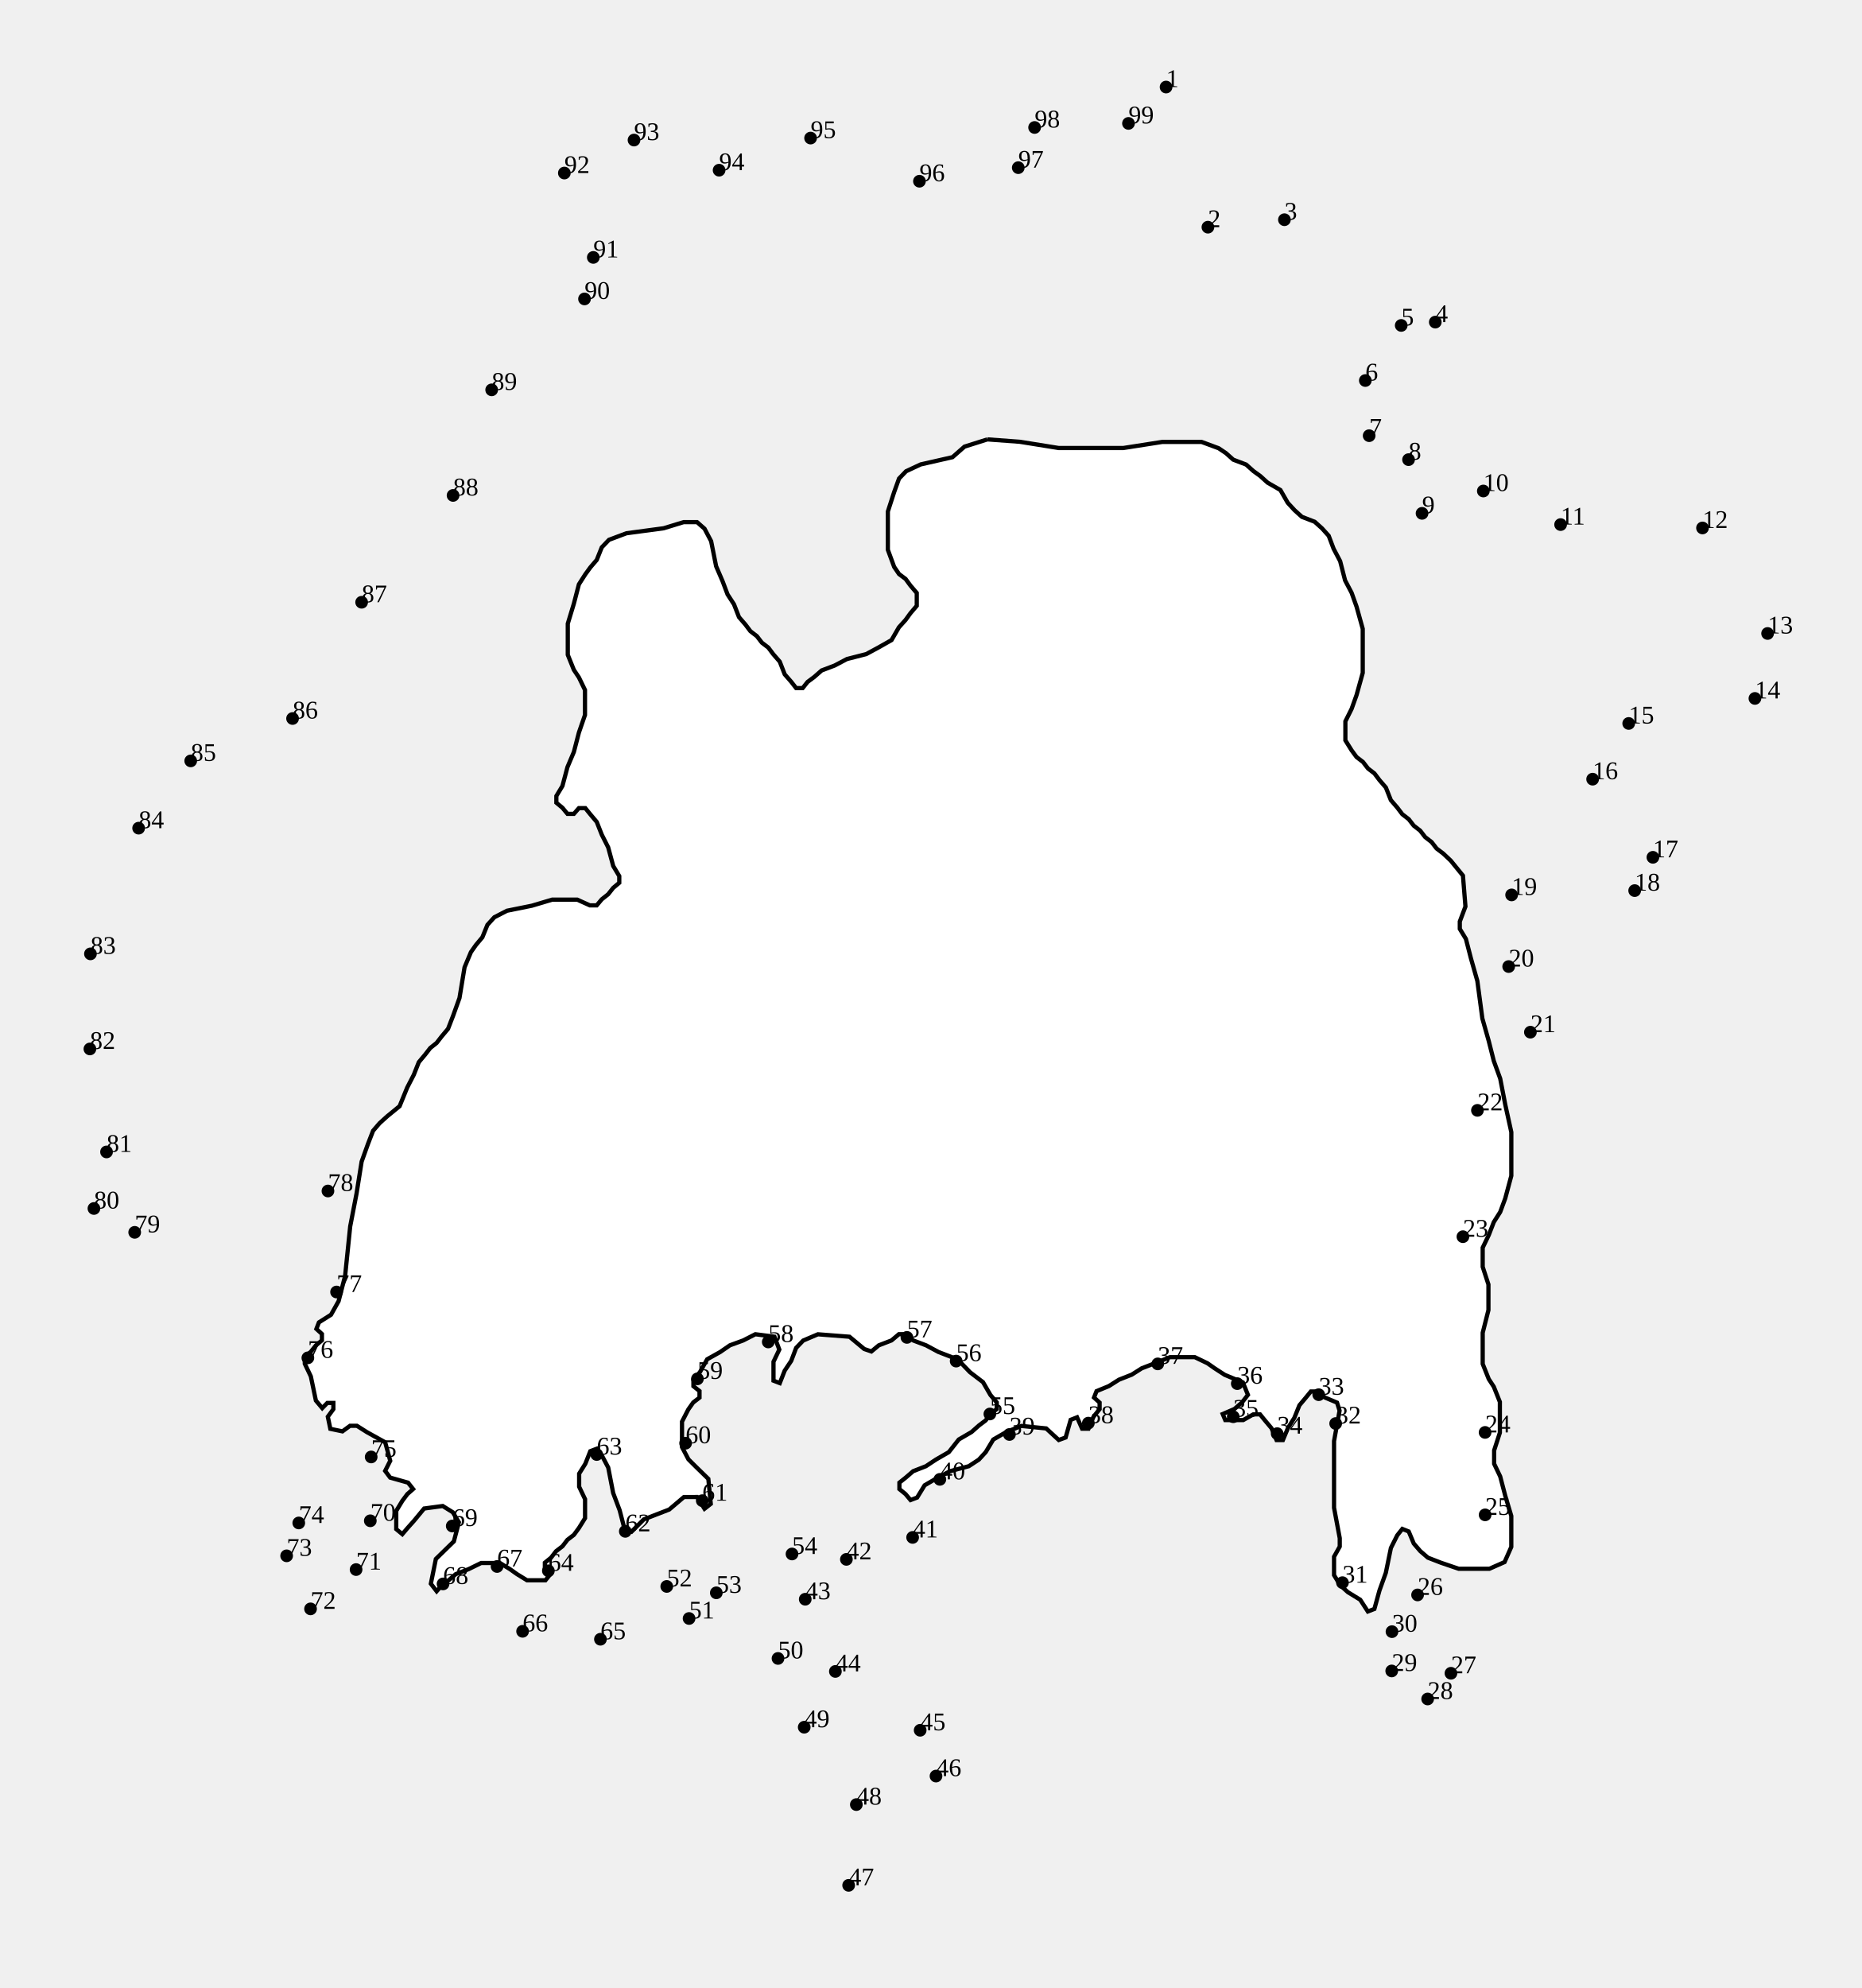
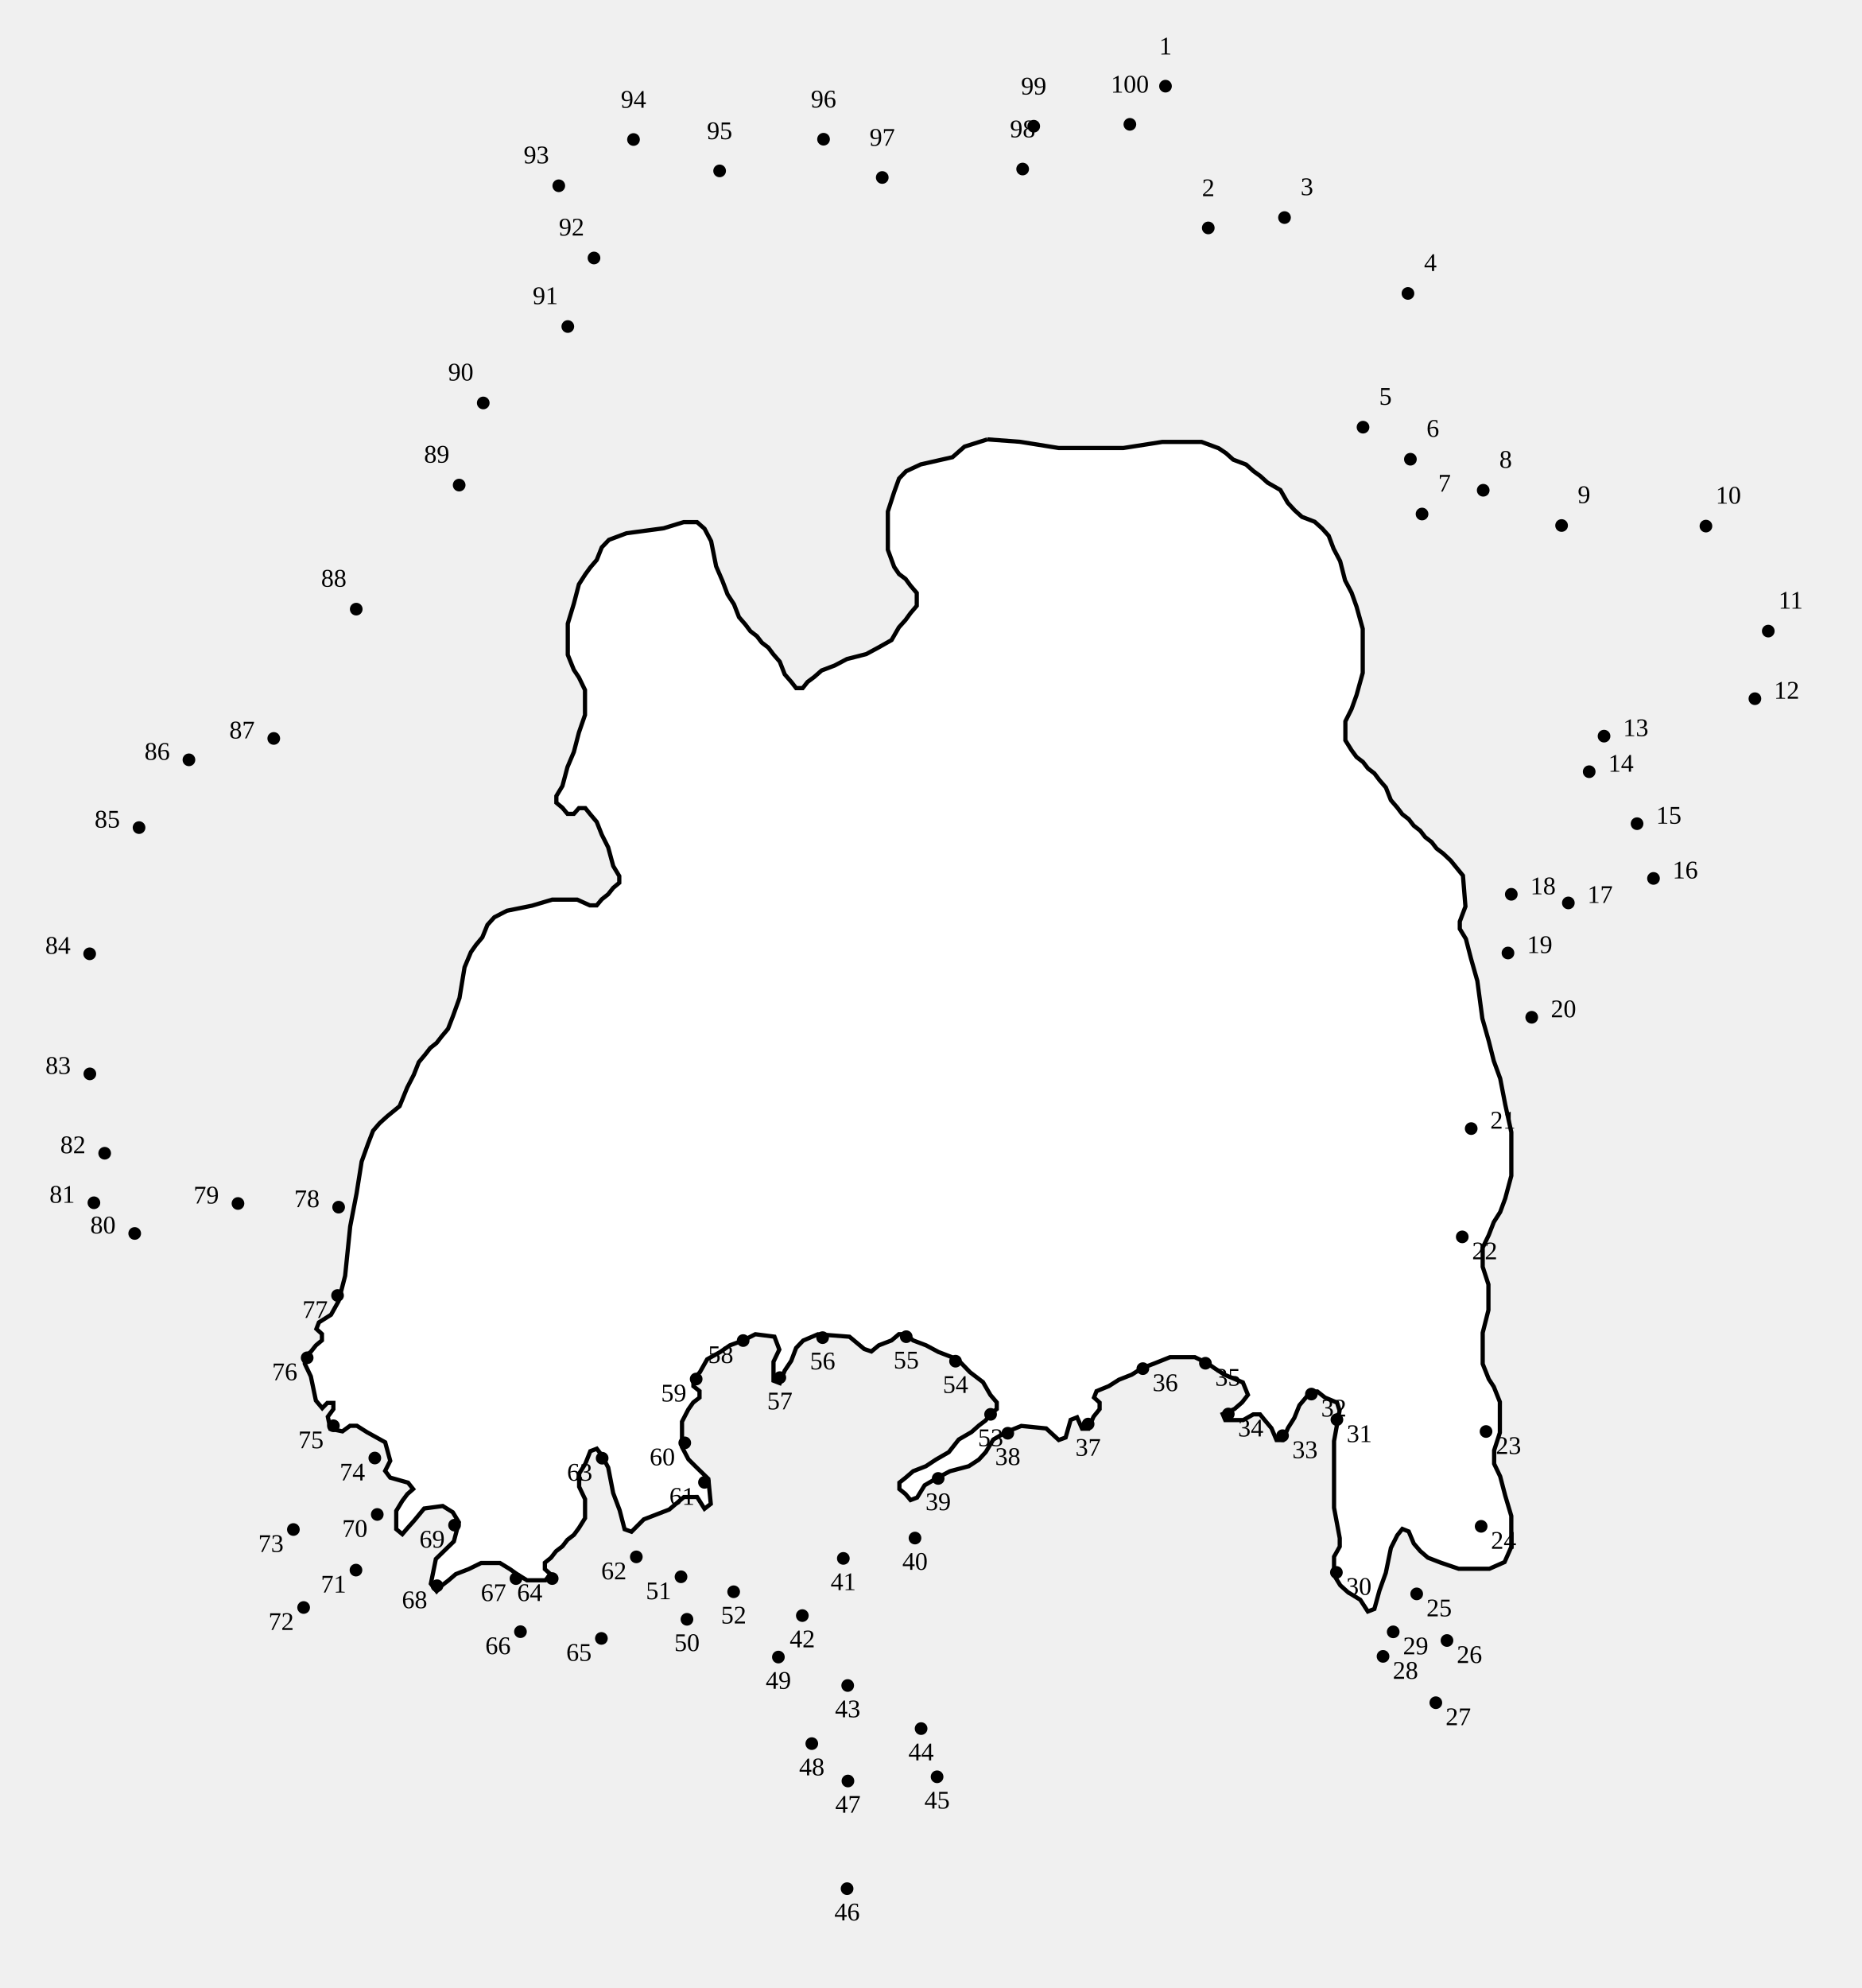
<svg xmlns="http://www.w3.org/2000/svg" baseProfile="full" height="939.459px" version="1.1" width="880px">
  <defs />
  <polyline fill="#FFFFFF" id="month201609" points="466.705,207.635 482.058,208.771 500.363,211.711 530.975,211.71 549.379,208.833 567.933,208.834 575.999,211.821 579.444,214.127 582.909,217.224 588.981,219.534 592.448,222.627 595.66,224.941 599.134,228.092 605.188,231.568 608.666,237.618 611.874,241.099 615.358,244.243 621.396,246.568 624.884,249.711 628.025,253.203 630.354,259.356 633.429,265.183 635.761,274.274 638.833,280.109 641.167,286.641 644.104,297.157 644.104,317.969 641.17,328.495 638.83,335.02 635.901,340.879 635.902,349.861 638.828,354.551 641.174,357.744 644.231,360.093 646.581,363.149 649.635,365.501 651.987,368.623 655.039,372.153 657.394,378.115 660.443,381.649 662.801,384.767 665.847,387.126 668.207,390.171 671.252,392.532 673.614,395.575 676.656,397.939 679.021,400.98 682.133,403.347 685.682,406.676 691.467,413.778 692.651,428.38 689.98,435.486 689.982,438.961 692.869,443.708 695.241,452.881 698.273,463.56 700.647,481.301 703.677,491.988 706.053,501.374 709.082,509.697 711.458,521.958 714.334,535.038 714.334,555.616 711.46,566.324 709.08,572.751 706.056,577.518 703.675,583.64 700.805,589.599 700.804,598.664 703.519,607.01 703.519,619.091 700.807,629.824 700.808,644.534 703.672,651.696 706.058,655.332 708.92,662.498 708.921,677.038 706.215,685.398 706.217,691.741 709.076,697.719 711.465,706.842 714.322,716.403 714.32,731.004 711.149,738.176 703.975,741.346 689.46,741.348 681.088,738.493 674.907,736.1 671.315,733.009 668.225,729.42 665.83,723.713 662.819,722.519 660.424,725.53 657.414,731.514 655.019,743.24 652.008,751.618 649.613,760.332 646.523,761.531 642.931,755.986 637.069,752.394 633.478,749.147 630.547,744.356 630.546,735.644 633.238,730.848 633.238,726.887 630.545,712.518 630.545,680.995 633.159,666.627 631.96,662.825 626.257,660.425 622.666,657.573 619.576,657.574 617.181,660.505 614.17,664.096 611.776,670.039 608.765,674.824 606.371,680.532 603.359,680.533 600.965,674.903 597.953,671.316 595.559,668.382 592.389,668.38 587.608,671.08 579.116,671.079 577.92,668.221 583.479,665.831 587.06,662.738 589.842,659.154 587.455,653.278 578.873,649.695 574.096,646.6 570.691,644.213 564.723,641.349 553.035,641.349 545.877,644.213 539.684,646.598 534.912,649.618 528.871,652.003 524.105,655.024 518.288,657.408 517.096,660.431 519.739,662.813 519.738,665.913 516.865,669.481 514.486,675.156 511.459,675.159 509.082,669.779 506.053,670.966 503.676,679.308 500.423,680.495 494.489,675.027 482.731,673.843 475.615,676.727 469.473,680.282 465.915,686.206 462.66,689.76 457.923,692.87 449.028,695.238 443.113,698.349 437.032,701.895 433.485,707.691 430.371,708.873 428.009,706.044 425.106,703.685 425.106,700.639 428.082,698.28 431.617,695.232 437.645,692.876 442.354,689.756 448.458,686.226 453.162,680.258 459.203,676.732 462.727,673.607 465.853,671.259 468.199,668.2 471.125,665.854 471.125,662.726 468.131,659.212 464.619,653.151 458.489,648.472 452.644,642.403 443.569,638.898 437.731,635.762 431.587,633.429 428.088,630.483 424.885,630.483 421.392,633.431 415.362,635.757 411.872,638.65 408.481,637.49 401.516,631.695 386.585,630.535 379.627,633.497 376.295,636.972 373.978,643.091 370.886,647.717 368.575,653.609 365.597,652.456 365.595,643.518 368.346,637.753 366.042,631.666 357.023,630.513 351.271,633.445 345.001,635.744 340.407,638.908 334.241,642.349 330.8,648.459 327.749,651.904 327.749,655.066 330.626,657.367 330.625,660.47 327.639,662.775 325.333,666.05 322.354,671.822 322.356,683.848 325.391,689.627 328.861,693.078 334.798,698.867 335.955,710.672 332.989,712.988 329.508,707.434 323.279,707.437 316.307,713.352 304.302,718.001 298.486,723.839 295.22,722.672 292.888,713.701 289.815,705.541 287.481,693.513 284.411,687.678 282.074,684.611 279.007,685.781 276.668,691.715 273.738,696.396 273.738,702.589 276.531,708.449 276.529,717.426 273.605,722.119 271.258,725.311 268.202,727.662 265.851,730.716 262.798,733.068 260.445,736.12 257.535,738.475 257.533,741.524 260.16,743.881 257.8,746.786 249.087,746.786 244.367,743.883 241.038,741.522 236.311,738.624 227.403,738.624 221.491,741.521 215.413,743.886 211.862,746.924 208.753,749.29 206.385,751.96 203.644,748.403 206.014,736.708 214.523,728.408 216.892,719.386 214.009,714.639 209.261,711.685 200.471,712.872 195.719,718.63 192.541,722.193 190.163,724.993 187.288,722.614 187.289,713.992 190.162,709.232 192.54,706.057 195.258,703.673 192.876,700.651 184.423,698.266 182.039,695.092 184.446,690.322 182.058,681.571 173.463,676.801 168.691,673.783 165.441,673.78 161.86,676.41 156.137,675.215 154.942,669.493 157.569,665.912 157.567,662.975 154.708,662.971 152.318,665.438 149.304,661.851 146.913,650.424 144.057,644.446 144.057,641.198 146.913,638.803 149.304,635.791 152.158,633.398 152.159,630.386 149.543,627.992 150.74,624.901 156.446,621.306 160.037,614.889 163.126,602.917 165.522,579.546 168.532,563.983 170.927,548.932 173.937,540.547 176.333,534.369 179.423,530.773 183.015,527.525 188.876,522.734 192.469,513.942 195.558,507.955 197.955,501.935 200.964,498.342 203.36,495.252 206.37,492.856 208.765,489.767 211.775,486.172 214.17,479.993 217.181,471.614 219.576,457.114 222.587,449.931 224.981,446.525 227.992,442.933 230.388,437.067 233.636,433.477 239.618,430.386 251.433,427.994 260.999,425.138 272.817,425.137 278.797,427.837 282.046,427.836 284.439,424.978 287.453,422.589 289.842,419.573 292.703,417.183 292.703,414.011 289.842,409.235 287.455,400.415 284.437,394.448 282.05,388.411 279.031,384.832 276.645,381.888 273.625,381.887 271.24,384.601 268.219,384.6 265.837,381.731 262.966,379.348 262.965,376.173 265.838,371.412 268.217,362.488 271.243,355.35 273.621,346.194 276.498,337.874 276.499,326.059 273.619,320.117 271.246,316.566 268.363,309.443 268.362,294.728 271.247,285.24 273.618,276.138 276.653,271.395 279.022,268.139 282.059,264.586 284.429,258.656 287.828,255.106 296.104,251.994 313.704,249.63 323.155,246.73 329.457,246.731 333.001,249.845 336.117,255.742 338.476,267.577 341.524,274.648 343.88,280.887 346.931,285.597 349.285,291.632 352.338,295.16 354.689,298.284 357.744,300.634 360.093,303.691 363.151,306.038 365.497,309.165 368.558,312.681 370.901,318.673 373.965,322.184 376.305,325.184 379.372,325.186 381.709,322.248 384.844,319.914 388.344,316.842 394.49,314.51 400.316,311.435 409.417,309.106 415.236,305.965 421.396,302.477 424.883,296.439 428.028,292.955 430.349,289.748 433.313,286.269 433.314,280.215 430.346,276.741 428.033,273.589 424.939,271.276 422.63,267.888 419.649,259.811 419.648,241.742 422.632,232.523 424.936,226.144 428.265,222.691 435.16,219.472 450.199,216.051 455.878,211.063 466.705,207.635" stroke="#000000" stroke-width="2" />
  <g id="month199609">
-     <circle cx="551.152" cy="41.138" r="3" />
-     <circle cx="570.931" cy="107.354" r="3" />
-     <circle cx="607.094" cy="103.832" r="3" />
-     <circle cx="678.396" cy="152.221" r="3" />
-     <circle cx="662.296" cy="153.789" r="3" />
-     <circle cx="645.333" cy="179.821" r="3" />
-     <circle cx="647.14" cy="205.887" r="3" />
-     <circle cx="665.762" cy="217.208" r="3" />
-     <circle cx="672.141" cy="242.589" r="3" />
-     <circle cx="701.11" cy="232.034" r="3" />
-     <circle cx="737.633" cy="247.898" r="3" />
-     <circle cx="804.702" cy="249.495" r="3" />
-     <circle cx="835.469" cy="299.357" r="3" />
-     <circle cx="829.478" cy="330.051" r="3" />
-     <circle cx="769.817" cy="341.881" r="3" />
-     <circle cx="752.769" cy="368.21" r="3" />
-     <circle cx="781.258" cy="405.137" r="3" />
-     <circle cx="772.643" cy="420.869" r="3" />
-     <circle cx="714.479" cy="422.905" r="3" />
-     <circle cx="713.084" cy="456.758" r="3" />
-     <circle cx="723.353" cy="487.77" r="3" />
-     <circle cx="698.323" cy="524.714" r="3" />
-     <circle cx="691.459" cy="584.42" r="3" />
-     <circle cx="701.936" cy="676.908" r="3" />
-     <circle cx="701.952" cy="715.865" r="3" />
-     <circle cx="670.031" cy="753.706" r="3" />
-     <circle cx="685.802" cy="790.727" r="3" />
-     <circle cx="674.79" cy="802.875" r="3" />
-     <circle cx="657.807" cy="789.632" r="3" />
-     <circle cx="657.931" cy="771.06" r="3" />
-     <circle cx="634.519" cy="747.915" r="3" />
-     <circle cx="631.318" cy="672.711" r="3" />
-     <circle cx="623.298" cy="659.081" r="3" />
-     <circle cx="603.663" cy="677.485" r="3" />
-     <circle cx="582.899" cy="669.492" r="3" />
-     <circle cx="584.808" cy="653.858" r="3" />
-     <circle cx="547.228" cy="644.527" r="3" />
-     <circle cx="514.414" cy="672.523" r="3" />
-     <circle cx="477.115" cy="677.887" r="3" />
-     <circle cx="444.229" cy="699.094" r="3" />
-     <circle cx="431.358" cy="726.528" r="3" />
-     <circle cx="400.052" cy="736.899" r="3" />
-     <circle cx="380.598" cy="755.743" r="3" />
-     <circle cx="394.849" cy="789.857" r="3" />
-     <circle cx="434.924" cy="817.659" r="3" />
-     <circle cx="442.407" cy="839.312" r="3" />
-     <circle cx="401.119" cy="890.94" r="3" />
-     <circle cx="404.754" cy="852.783" r="3" />
-     <circle cx="380.116" cy="816.223" r="3" />
-     <circle cx="367.73" cy="783.719" r="3" />
-     <circle cx="325.698" cy="764.837" r="3" />
-     <circle cx="315.147" cy="749.691" r="3" />
-     <circle cx="338.571" cy="752.71" r="3" />
-     <circle cx="374.351" cy="734.357" r="3" />
-     <circle cx="467.873" cy="668.199" r="3" />
-     <circle cx="451.939" cy="643.207" r="3" />
-     <circle cx="428.666" cy="632.005" r="3" />
-     <circle cx="363.123" cy="634.163" r="3" />
-     <circle cx="329.645" cy="651.595" r="3" />
-     <circle cx="324.051" cy="682" r="3" />
-     <circle cx="331.929" cy="709.167" r="3" />
-     <circle cx="295.555" cy="723.659" r="3" />
-     <circle cx="282.046" cy="687.348" r="3" />
-     <circle cx="259.19" cy="742.308" r="3" />
-     <circle cx="283.803" cy="774.647" r="3" />
-     <circle cx="247.011" cy="770.9" r="3" />
-     <circle cx="234.946" cy="740.273" r="3" />
-     <circle cx="209.409" cy="748.506" r="3" />
-     <circle cx="213.754" cy="721.135" r="3" />
-     <circle cx="175.029" cy="718.671" r="3" />
-     <circle cx="168.308" cy="741.723" r="3" />
-     <circle cx="146.782" cy="760.297" r="3" />
-     <circle cx="135.482" cy="735.229" r="3" />
-     <circle cx="141.213" cy="719.694" r="3" />
-     <circle cx="175.438" cy="688.508" r="3" />
-     <circle cx="145.513" cy="641.675" r="3" />
-     <circle cx="159.082" cy="610.558" r="3" />
-     <circle cx="155.006" cy="562.822" r="3" />
-     <circle cx="63.665" cy="582.361" r="3" />
-     <circle cx="44.399" cy="571.086" r="3" />
-     <circle cx="50.357" cy="544.359" r="3" />
-     <circle cx="42.495" cy="495.692" r="3" />
-     <circle cx="42.753" cy="450.759" r="3" />
-     <circle cx="65.526" cy="391.359" r="3" />
-     <circle cx="90.145" cy="359.567" r="3" />
-     <circle cx="138.285" cy="339.538" r="3" />
-     <circle cx="170.931" cy="284.604" r="3" />
-     <circle cx="214.144" cy="234.123" r="3" />
-     <circle cx="232.396" cy="184.229" r="3" />
-     <circle cx="276.279" cy="141.262" r="3" />
-     <circle cx="280.429" cy="121.642" r="3" />
-     <circle cx="266.744" cy="81.77" r="3" />
-     <circle cx="299.672" cy="66.187" r="3" />
-     <circle cx="339.887" cy="80.427" r="3" />
-     <circle cx="383.13" cy="65.243" r="3" />
-     <circle cx="434.579" cy="85.642" r="3" />
-     <circle cx="481.291" cy="79.231" r="3" />
-     <circle cx="489.014" cy="60.239" r="3" />
-     <circle cx="533.385" cy="58.32" r="3" />
+     <circle cx="550.877" cy="40.72" r="3" />
+     <circle cx="571.098" cy="107.709" r="3" />
+     <circle cx="607.13" cy="102.82" r="3" />
+     <circle cx="665.478" cy="138.666" r="3" />
+     <circle cx="644.243" cy="201.871" r="3" />
+     <circle cx="666.637" cy="217.018" r="3" />
+     <circle cx="672.138" cy="242.91" r="3" />
+     <circle cx="701.05" cy="231.681" r="3" />
+     <circle cx="738.095" cy="248.339" r="3" />
+     <circle cx="806.319" cy="248.617" r="3" />
+     <circle cx="835.783" cy="298.233" r="3" />
+     <circle cx="829.467" cy="330.179" r="3" />
+     <circle cx="758.16" cy="347.873" r="3" />
+     <circle cx="751.144" cy="364.68" r="3" />
+     <circle cx="773.767" cy="389.241" r="3" />
+     <circle cx="781.535" cy="415.11" r="3" />
+     <circle cx="741.286" cy="426.695" r="3" />
+     <circle cx="714.325" cy="422.614" r="3" />
+     <circle cx="712.754" cy="450.36" r="3" />
+     <circle cx="723.979" cy="480.729" r="3" />
+     <circle cx="695.372" cy="533.333" r="3" />
+     <circle cx="691.143" cy="584.496" r="3" />
+     <circle cx="702.383" cy="676.477" r="3" />
+     <circle cx="700.072" cy="721.288" r="3" />
+     <circle cx="669.609" cy="753.212" r="3" />
+     <circle cx="683.925" cy="775.247" r="3" />
+     <circle cx="678.655" cy="804.638" r="3" />
+     <circle cx="653.698" cy="782.741" r="3" />
+     <circle cx="658.507" cy="771.156" r="3" />
+     <circle cx="631.661" cy="743.07" r="3" />
+     <circle cx="631.903" cy="670.863" r="3" />
+     <circle cx="619.837" cy="658.791" r="3" />
+     <circle cx="606.199" cy="678.456" r="3" />
+     <circle cx="580.558" cy="668.208" r="3" />
+     <circle cx="569.751" cy="644.223" r="3" />
+     <circle cx="540.18" cy="646.769" r="3" />
+     <circle cx="514.308" cy="672.961" r="3" />
+     <circle cx="476.335" cy="677.299" r="3" />
+     <circle cx="443.437" cy="698.655" r="3" />
+     <circle cx="432.477" cy="726.834" r="3" />
+     <circle cx="398.605" cy="736.443" r="3" />
+     <circle cx="379.228" cy="763.469" r="3" />
+     <circle cx="400.666" cy="796.513" r="3" />
+     <circle cx="435.365" cy="816.875" r="3" />
+     <circle cx="442.922" cy="839.647" r="3" />
+     <circle cx="400.382" cy="892.516" r="3" />
+     <circle cx="400.78" cy="841.64" r="3" />
+     <circle cx="383.702" cy="823.967" r="3" />
+     <circle cx="367.913" cy="783.067" r="3" />
+     <circle cx="324.694" cy="765.226" r="3" />
+     <circle cx="321.888" cy="745.131" r="3" />
+     <circle cx="346.766" cy="752.21" r="3" />
+     <circle cx="468.207" cy="668.37" r="3" />
+     <circle cx="451.636" cy="643.252" r="3" />
+     <circle cx="428.334" cy="631.673" r="3" />
+     <circle cx="388.808" cy="632.12" r="3" />
+     <circle cx="368.593" cy="651.012" r="3" />
+     <circle cx="351.257" cy="633.503" r="3" />
+     <circle cx="329.047" cy="651.673" r="3" />
+     <circle cx="323.657" cy="681.844" r="3" />
+     <circle cx="332.97" cy="700.506" r="3" />
+     <circle cx="300.763" cy="735.721" r="3" />
+     <circle cx="284.612" cy="689.095" r="3" />
+     <circle cx="261.001" cy="745.971" r="3" />
+     <circle cx="284.253" cy="774.256" r="3" />
+     <circle cx="245.999" cy="771.075" r="3" />
+     <circle cx="243.871" cy="745.987" r="3" />
+     <circle cx="206.568" cy="749.362" r="3" />
+     <circle cx="214.85" cy="720.732" r="3" />
+     <circle cx="178.313" cy="715.68" r="3" />
+     <circle cx="168.254" cy="741.978" r="3" />
+     <circle cx="143.513" cy="759.648" r="3" />
+     <circle cx="138.667" cy="722.794" r="3" />
+     <circle cx="177.157" cy="689.013" r="3" />
+     <circle cx="157.587" cy="673.765" r="3" />
+     <circle cx="145.186" cy="641.639" r="3" />
+     <circle cx="159.548" cy="612.199" r="3" />
+     <circle cx="160.055" cy="570.458" r="3" />
+     <circle cx="112.479" cy="568.728" r="3" />
+     <circle cx="63.669" cy="582.886" r="3" />
+     <circle cx="44.389" cy="568.387" r="3" />
+     <circle cx="49.478" cy="544.979" r="3" />
+     <circle cx="42.47" cy="507.469" r="3" />
+     <circle cx="42.381" cy="450.732" r="3" />
+     <circle cx="65.723" cy="391.094" r="3" />
+     <circle cx="89.302" cy="359.069" r="3" />
+     <circle cx="129.396" cy="348.963" r="3" />
+     <circle cx="168.379" cy="287.855" r="3" />
+     <circle cx="217.027" cy="229.234" r="3" />
+     <circle cx="228.41" cy="190.421" r="3" />
+     <circle cx="268.378" cy="154.307" r="3" />
+     <circle cx="280.759" cy="121.917" r="3" />
+     <circle cx="264.113" cy="87.786" r="3" />
+     <circle cx="299.429" cy="65.928" r="3" />
+     <circle cx="340.133" cy="80.759" r="3" />
+     <circle cx="389.25" cy="65.792" r="3" />
+     <circle cx="417.001" cy="83.874" r="3" />
+     <circle cx="483.361" cy="79.876" r="3" />
+     <circle cx="488.592" cy="59.642" r="3" />
+     <circle cx="534.041" cy="58.759" r="3" />
  </g>
  <g id="month199609_labels">
-     <text font-size="12" x="551.152" y="41.138">1</text>
-     <text font-size="12" x="570.931" y="107.354">2</text>
-     <text font-size="12" x="607.094" y="103.832">3</text>
-     <text font-size="12" x="678.396" y="152.221">4</text>
-     <text font-size="12" x="662.296" y="153.789">5</text>
-     <text font-size="12" x="645.333" y="179.821">6</text>
-     <text font-size="12" x="647.14" y="205.887">7</text>
-     <text font-size="12" x="665.762" y="217.208">8</text>
-     <text font-size="12" x="672.141" y="242.589">9</text>
-     <text font-size="12" x="701.11" y="232.034">10</text>
-     <text font-size="12" x="737.633" y="247.898">11</text>
-     <text font-size="12" x="804.702" y="249.495">12</text>
-     <text font-size="12" x="835.469" y="299.357">13</text>
-     <text font-size="12" x="829.478" y="330.051">14</text>
-     <text font-size="12" x="769.817" y="341.881">15</text>
-     <text font-size="12" x="752.769" y="368.21">16</text>
-     <text font-size="12" x="781.258" y="405.137">17</text>
-     <text font-size="12" x="772.643" y="420.869">18</text>
-     <text font-size="12" x="714.479" y="422.905">19</text>
-     <text font-size="12" x="713.084" y="456.758">20</text>
-     <text font-size="12" x="723.353" y="487.77">21</text>
-     <text font-size="12" x="698.323" y="524.714">22</text>
-     <text font-size="12" x="691.459" y="584.42">23</text>
-     <text font-size="12" x="701.936" y="676.908">24</text>
-     <text font-size="12" x="701.952" y="715.865">25</text>
-     <text font-size="12" x="670.031" y="753.706">26</text>
-     <text font-size="12" x="685.802" y="790.727">27</text>
-     <text font-size="12" x="674.79" y="802.875">28</text>
-     <text font-size="12" x="657.807" y="789.632">29</text>
-     <text font-size="12" x="657.931" y="771.06">30</text>
-     <text font-size="12" x="634.519" y="747.915">31</text>
-     <text font-size="12" x="631.318" y="672.711">32</text>
-     <text font-size="12" x="623.298" y="659.081">33</text>
-     <text font-size="12" x="603.663" y="677.485">34</text>
-     <text font-size="12" x="582.899" y="669.492">35</text>
-     <text font-size="12" x="584.808" y="653.858">36</text>
-     <text font-size="12" x="547.228" y="644.527">37</text>
-     <text font-size="12" x="514.414" y="672.523">38</text>
-     <text font-size="12" x="477.115" y="677.887">39</text>
-     <text font-size="12" x="444.229" y="699.094">40</text>
-     <text font-size="12" x="431.358" y="726.528">41</text>
-     <text font-size="12" x="400.052" y="736.899">42</text>
-     <text font-size="12" x="380.598" y="755.743">43</text>
-     <text font-size="12" x="394.849" y="789.857">44</text>
-     <text font-size="12" x="434.924" y="817.659">45</text>
-     <text font-size="12" x="442.407" y="839.312">46</text>
-     <text font-size="12" x="401.119" y="890.94">47</text>
-     <text font-size="12" x="404.754" y="852.783">48</text>
-     <text font-size="12" x="380.116" y="816.223">49</text>
-     <text font-size="12" x="367.73" y="783.719">50</text>
-     <text font-size="12" x="325.698" y="764.837">51</text>
-     <text font-size="12" x="315.147" y="749.691">52</text>
-     <text font-size="12" x="338.571" y="752.71">53</text>
-     <text font-size="12" x="374.351" y="734.357">54</text>
-     <text font-size="12" x="467.873" y="668.199">55</text>
-     <text font-size="12" x="451.939" y="643.207">56</text>
-     <text font-size="12" x="428.666" y="632.005">57</text>
-     <text font-size="12" x="363.123" y="634.163">58</text>
-     <text font-size="12" x="329.645" y="651.595">59</text>
-     <text font-size="12" x="324.051" y="682">60</text>
-     <text font-size="12" x="331.929" y="709.167">61</text>
-     <text font-size="12" x="295.555" y="723.659">62</text>
-     <text font-size="12" x="282.046" y="687.348">63</text>
-     <text font-size="12" x="259.19" y="742.308">64</text>
-     <text font-size="12" x="283.803" y="774.647">65</text>
-     <text font-size="12" x="247.011" y="770.9">66</text>
-     <text font-size="12" x="234.946" y="740.273">67</text>
-     <text font-size="12" x="209.409" y="748.506">68</text>
-     <text font-size="12" x="213.754" y="721.135">69</text>
-     <text font-size="12" x="175.029" y="718.671">70</text>
-     <text font-size="12" x="168.308" y="741.723">71</text>
-     <text font-size="12" x="146.782" y="760.297">72</text>
-     <text font-size="12" x="135.482" y="735.229">73</text>
-     <text font-size="12" x="141.213" y="719.694">74</text>
-     <text font-size="12" x="175.438" y="688.508">75</text>
-     <text font-size="12" x="145.513" y="641.675">76</text>
-     <text font-size="12" x="159.082" y="610.558">77</text>
-     <text font-size="12" x="155.006" y="562.822">78</text>
-     <text font-size="12" x="63.665" y="582.361">79</text>
-     <text font-size="12" x="44.399" y="571.086">80</text>
-     <text font-size="12" x="50.357" y="544.359">81</text>
-     <text font-size="12" x="42.495" y="495.692">82</text>
-     <text font-size="12" x="42.753" y="450.759">83</text>
-     <text font-size="12" x="65.526" y="391.359">84</text>
-     <text font-size="12" x="90.145" y="359.567">85</text>
-     <text font-size="12" x="138.285" y="339.538">86</text>
-     <text font-size="12" x="170.931" y="284.604">87</text>
-     <text font-size="12" x="214.144" y="234.123">88</text>
-     <text font-size="12" x="232.396" y="184.229">89</text>
-     <text font-size="12" x="276.279" y="141.262">90</text>
-     <text font-size="12" x="280.429" y="121.642">91</text>
-     <text font-size="12" x="266.744" y="81.77">92</text>
-     <text font-size="12" x="299.672" y="66.187">93</text>
-     <text font-size="12" x="339.887" y="80.427">94</text>
-     <text font-size="12" x="383.13" y="65.243">95</text>
-     <text font-size="12" x="434.579" y="85.642">96</text>
-     <text font-size="12" x="481.291" y="79.231">97</text>
-     <text font-size="12" x="489.014" y="60.239">98</text>
-     <text font-size="12" x="533.385" y="58.32">99</text>
+     <text alignment-baseline="middle" font-size="12" text-anchor="middle" x="550.877" y="25.72">1</text>
+     <text alignment-baseline="middle" font-size="12" text-anchor="middle" x="571.098" y="92.709">2</text>
+     <text alignment-baseline="middle" font-size="12" text-anchor="middle" x="617.736" y="92.213">3</text>
+     <text alignment-baseline="middle" font-size="12" text-anchor="middle" x="676.084" y="128.059">4</text>
+     <text alignment-baseline="middle" font-size="12" text-anchor="middle" x="654.849" y="191.264">5</text>
+     <text alignment-baseline="middle" font-size="12" text-anchor="middle" x="677.244" y="206.412">6</text>
+     <text alignment-baseline="middle" font-size="12" text-anchor="middle" x="682.745" y="232.303">7</text>
+     <text alignment-baseline="middle" font-size="12" text-anchor="middle" x="711.657" y="221.074">8</text>
+     <text alignment-baseline="middle" font-size="12" text-anchor="middle" x="748.702" y="237.733">9</text>
+     <text alignment-baseline="middle" font-size="12" text-anchor="middle" x="816.926" y="238.011">10</text>
+     <text alignment-baseline="middle" font-size="12" text-anchor="middle" x="846.389" y="287.626">11</text>
+     <text alignment-baseline="middle" font-size="12" text-anchor="middle" x="844.467" y="330.179">12</text>
+     <text alignment-baseline="middle" font-size="12" text-anchor="middle" x="773.16" y="347.873">13</text>
+     <text alignment-baseline="middle" font-size="12" text-anchor="middle" x="766.144" y="364.68">14</text>
+     <text alignment-baseline="middle" font-size="12" text-anchor="middle" x="788.767" y="389.241">15</text>
+     <text alignment-baseline="middle" font-size="12" text-anchor="middle" x="796.535" y="415.11">16</text>
+     <text alignment-baseline="middle" font-size="12" text-anchor="middle" x="756.286" y="426.695">17</text>
+     <text alignment-baseline="middle" font-size="12" text-anchor="middle" x="729.325" y="422.614">18</text>
+     <text alignment-baseline="middle" font-size="12" text-anchor="middle" x="727.754" y="450.36">19</text>
+     <text alignment-baseline="middle" font-size="12" text-anchor="middle" x="738.979" y="480.729">20</text>
+     <text alignment-baseline="middle" font-size="12" text-anchor="middle" x="710.372" y="533.333">21</text>
+     <text alignment-baseline="middle" font-size="12" text-anchor="middle" x="701.75" y="595.103">22</text>
+     <text alignment-baseline="middle" font-size="12" text-anchor="middle" x="712.99" y="687.084">23</text>
+     <text alignment-baseline="middle" font-size="12" text-anchor="middle" x="710.679" y="731.895">24</text>
+     <text alignment-baseline="middle" font-size="12" text-anchor="middle" x="680.215" y="763.818">25</text>
+     <text alignment-baseline="middle" font-size="12" text-anchor="middle" x="694.532" y="785.854">26</text>
+     <text alignment-baseline="middle" font-size="12" text-anchor="middle" x="689.261" y="815.245">27</text>
+     <text alignment-baseline="middle" font-size="12" text-anchor="middle" x="664.305" y="793.347">28</text>
+     <text alignment-baseline="middle" font-size="12" text-anchor="middle" x="669.113" y="781.763">29</text>
+     <text alignment-baseline="middle" font-size="12" text-anchor="middle" x="642.267" y="753.677">30</text>
+     <text alignment-baseline="middle" font-size="12" text-anchor="middle" x="642.51" y="681.47">31</text>
+     <text alignment-baseline="middle" font-size="12" text-anchor="middle" x="630.443" y="669.397">32</text>
+     <text alignment-baseline="middle" font-size="12" text-anchor="middle" x="616.806" y="689.063">33</text>
+     <text alignment-baseline="middle" font-size="12" text-anchor="middle" x="591.165" y="678.815">34</text>
+     <text alignment-baseline="middle" font-size="12" text-anchor="middle" x="580.358" y="654.83">35</text>
+     <text alignment-baseline="middle" font-size="12" text-anchor="middle" x="550.787" y="657.376">36</text>
+     <text alignment-baseline="middle" font-size="12" text-anchor="middle" x="514.308" y="687.961">37</text>
+     <text alignment-baseline="middle" font-size="12" text-anchor="middle" x="476.335" y="692.299">38</text>
+     <text alignment-baseline="middle" font-size="12" text-anchor="middle" x="443.437" y="713.655">39</text>
+     <text alignment-baseline="middle" font-size="12" text-anchor="middle" x="432.477" y="741.834">40</text>
+     <text alignment-baseline="middle" font-size="12" text-anchor="middle" x="398.605" y="751.443">41</text>
+     <text alignment-baseline="middle" font-size="12" text-anchor="middle" x="379.228" y="778.469">42</text>
+     <text alignment-baseline="middle" font-size="12" text-anchor="middle" x="400.666" y="811.513">43</text>
+     <text alignment-baseline="middle" font-size="12" text-anchor="middle" x="435.365" y="831.875">44</text>
+     <text alignment-baseline="middle" font-size="12" text-anchor="middle" x="442.922" y="854.647">45</text>
+     <text alignment-baseline="middle" font-size="12" text-anchor="middle" x="400.382" y="907.516">46</text>
+     <text alignment-baseline="middle" font-size="12" text-anchor="middle" x="400.78" y="856.64">47</text>
+     <text alignment-baseline="middle" font-size="12" text-anchor="middle" x="383.702" y="838.967">48</text>
+     <text alignment-baseline="middle" font-size="12" text-anchor="middle" x="367.913" y="798.067">49</text>
+     <text alignment-baseline="middle" font-size="12" text-anchor="middle" x="324.694" y="780.226">50</text>
+     <text alignment-baseline="middle" font-size="12" text-anchor="middle" x="311.282" y="755.738">51</text>
+     <text alignment-baseline="middle" font-size="12" text-anchor="middle" x="346.766" y="767.21">52</text>
+     <text alignment-baseline="middle" font-size="12" text-anchor="middle" x="468.207" y="683.37">53</text>
+     <text alignment-baseline="middle" font-size="12" text-anchor="middle" x="451.636" y="658.252">54</text>
+     <text alignment-baseline="middle" font-size="12" text-anchor="middle" x="428.334" y="646.673">55</text>
+     <text alignment-baseline="middle" font-size="12" text-anchor="middle" x="388.808" y="647.12">56</text>
+     <text alignment-baseline="middle" font-size="12" text-anchor="middle" x="368.593" y="666.012">57</text>
+     <text alignment-baseline="middle" font-size="12" text-anchor="middle" x="340.651" y="644.11">58</text>
+     <text alignment-baseline="middle" font-size="12" text-anchor="middle" x="318.441" y="662.28">59</text>
+     <text alignment-baseline="middle" font-size="12" text-anchor="middle" x="313.051" y="692.45">60</text>
+     <text alignment-baseline="middle" font-size="12" text-anchor="middle" x="322.364" y="711.112">61</text>
+     <text alignment-baseline="middle" font-size="12" text-anchor="middle" x="290.157" y="746.328">62</text>
+     <text alignment-baseline="middle" font-size="12" text-anchor="middle" x="274.005" y="699.702">63</text>
+     <text alignment-baseline="middle" font-size="12" text-anchor="middle" x="250.394" y="756.577">64</text>
+     <text alignment-baseline="middle" font-size="12" text-anchor="middle" x="273.646" y="784.862">65</text>
+     <text alignment-baseline="middle" font-size="12" text-anchor="middle" x="235.392" y="781.681">66</text>
+     <text alignment-baseline="middle" font-size="12" text-anchor="middle" x="233.265" y="756.594">67</text>
+     <text alignment-baseline="middle" font-size="12" text-anchor="middle" x="195.962" y="759.969">68</text>
+     <text alignment-baseline="middle" font-size="12" text-anchor="middle" x="204.243" y="731.339">69</text>
+     <text alignment-baseline="middle" font-size="12" text-anchor="middle" x="167.707" y="726.287">70</text>
+     <text alignment-baseline="middle" font-size="12" text-anchor="middle" x="157.648" y="752.584">71</text>
+     <text alignment-baseline="middle" font-size="12" text-anchor="middle" x="132.907" y="770.255">72</text>
+     <text alignment-baseline="middle" font-size="12" text-anchor="middle" x="128.061" y="733.401">73</text>
+     <text alignment-baseline="middle" font-size="12" text-anchor="middle" x="166.55" y="699.62">74</text>
+     <text alignment-baseline="middle" font-size="12" text-anchor="middle" x="146.98" y="684.372">75</text>
+     <text alignment-baseline="middle" font-size="12" text-anchor="middle" x="134.58" y="652.245">76</text>
+     <text alignment-baseline="middle" font-size="12" text-anchor="middle" x="148.941" y="622.805">77</text>
+     <text alignment-baseline="middle" font-size="12" text-anchor="middle" x="145.055" y="570.458">78</text>
+     <text alignment-baseline="middle" font-size="12" text-anchor="middle" x="97.479" y="568.728">79</text>
+     <text alignment-baseline="middle" font-size="12" text-anchor="middle" x="48.669" y="582.886">80</text>
+     <text alignment-baseline="middle" font-size="12" text-anchor="middle" x="29.389" y="568.387">81</text>
+     <text alignment-baseline="middle" font-size="12" text-anchor="middle" x="34.478" y="544.979">82</text>
+     <text alignment-baseline="middle" font-size="12" text-anchor="middle" x="27.47" y="507.469">83</text>
+     <text alignment-baseline="middle" font-size="12" text-anchor="middle" x="27.381" y="450.732">84</text>
+     <text alignment-baseline="middle" font-size="12" text-anchor="middle" x="50.723" y="391.094">85</text>
+     <text alignment-baseline="middle" font-size="12" text-anchor="middle" x="74.302" y="359.069">86</text>
+     <text alignment-baseline="middle" font-size="12" text-anchor="middle" x="114.396" y="348.963">87</text>
+     <text alignment-baseline="middle" font-size="12" text-anchor="middle" x="157.772" y="277.249">88</text>
+     <text alignment-baseline="middle" font-size="12" text-anchor="middle" x="206.42" y="218.627">89</text>
+     <text alignment-baseline="middle" font-size="12" text-anchor="middle" x="217.803" y="179.815">90</text>
+     <text alignment-baseline="middle" font-size="12" text-anchor="middle" x="257.772" y="143.7">91</text>
+     <text alignment-baseline="middle" font-size="12" text-anchor="middle" x="270.152" y="111.31">92</text>
+     <text alignment-baseline="middle" font-size="12" text-anchor="middle" x="253.506" y="77.18">93</text>
+     <text alignment-baseline="middle" font-size="12" text-anchor="middle" x="299.429" y="50.928">94</text>
+     <text alignment-baseline="middle" font-size="12" text-anchor="middle" x="340.133" y="65.759">95</text>
+     <text alignment-baseline="middle" font-size="12" text-anchor="middle" x="389.25" y="50.792">96</text>
+     <text alignment-baseline="middle" font-size="12" text-anchor="middle" x="417.001" y="68.874">97</text>
+     <text alignment-baseline="middle" font-size="12" text-anchor="middle" x="483.361" y="64.876">98</text>
+     <text alignment-baseline="middle" font-size="12" text-anchor="middle" x="488.592" y="44.642">99</text>
+     <text alignment-baseline="middle" font-size="12" text-anchor="middle" x="534.041" y="43.759">100</text>
  </g>
</svg>
